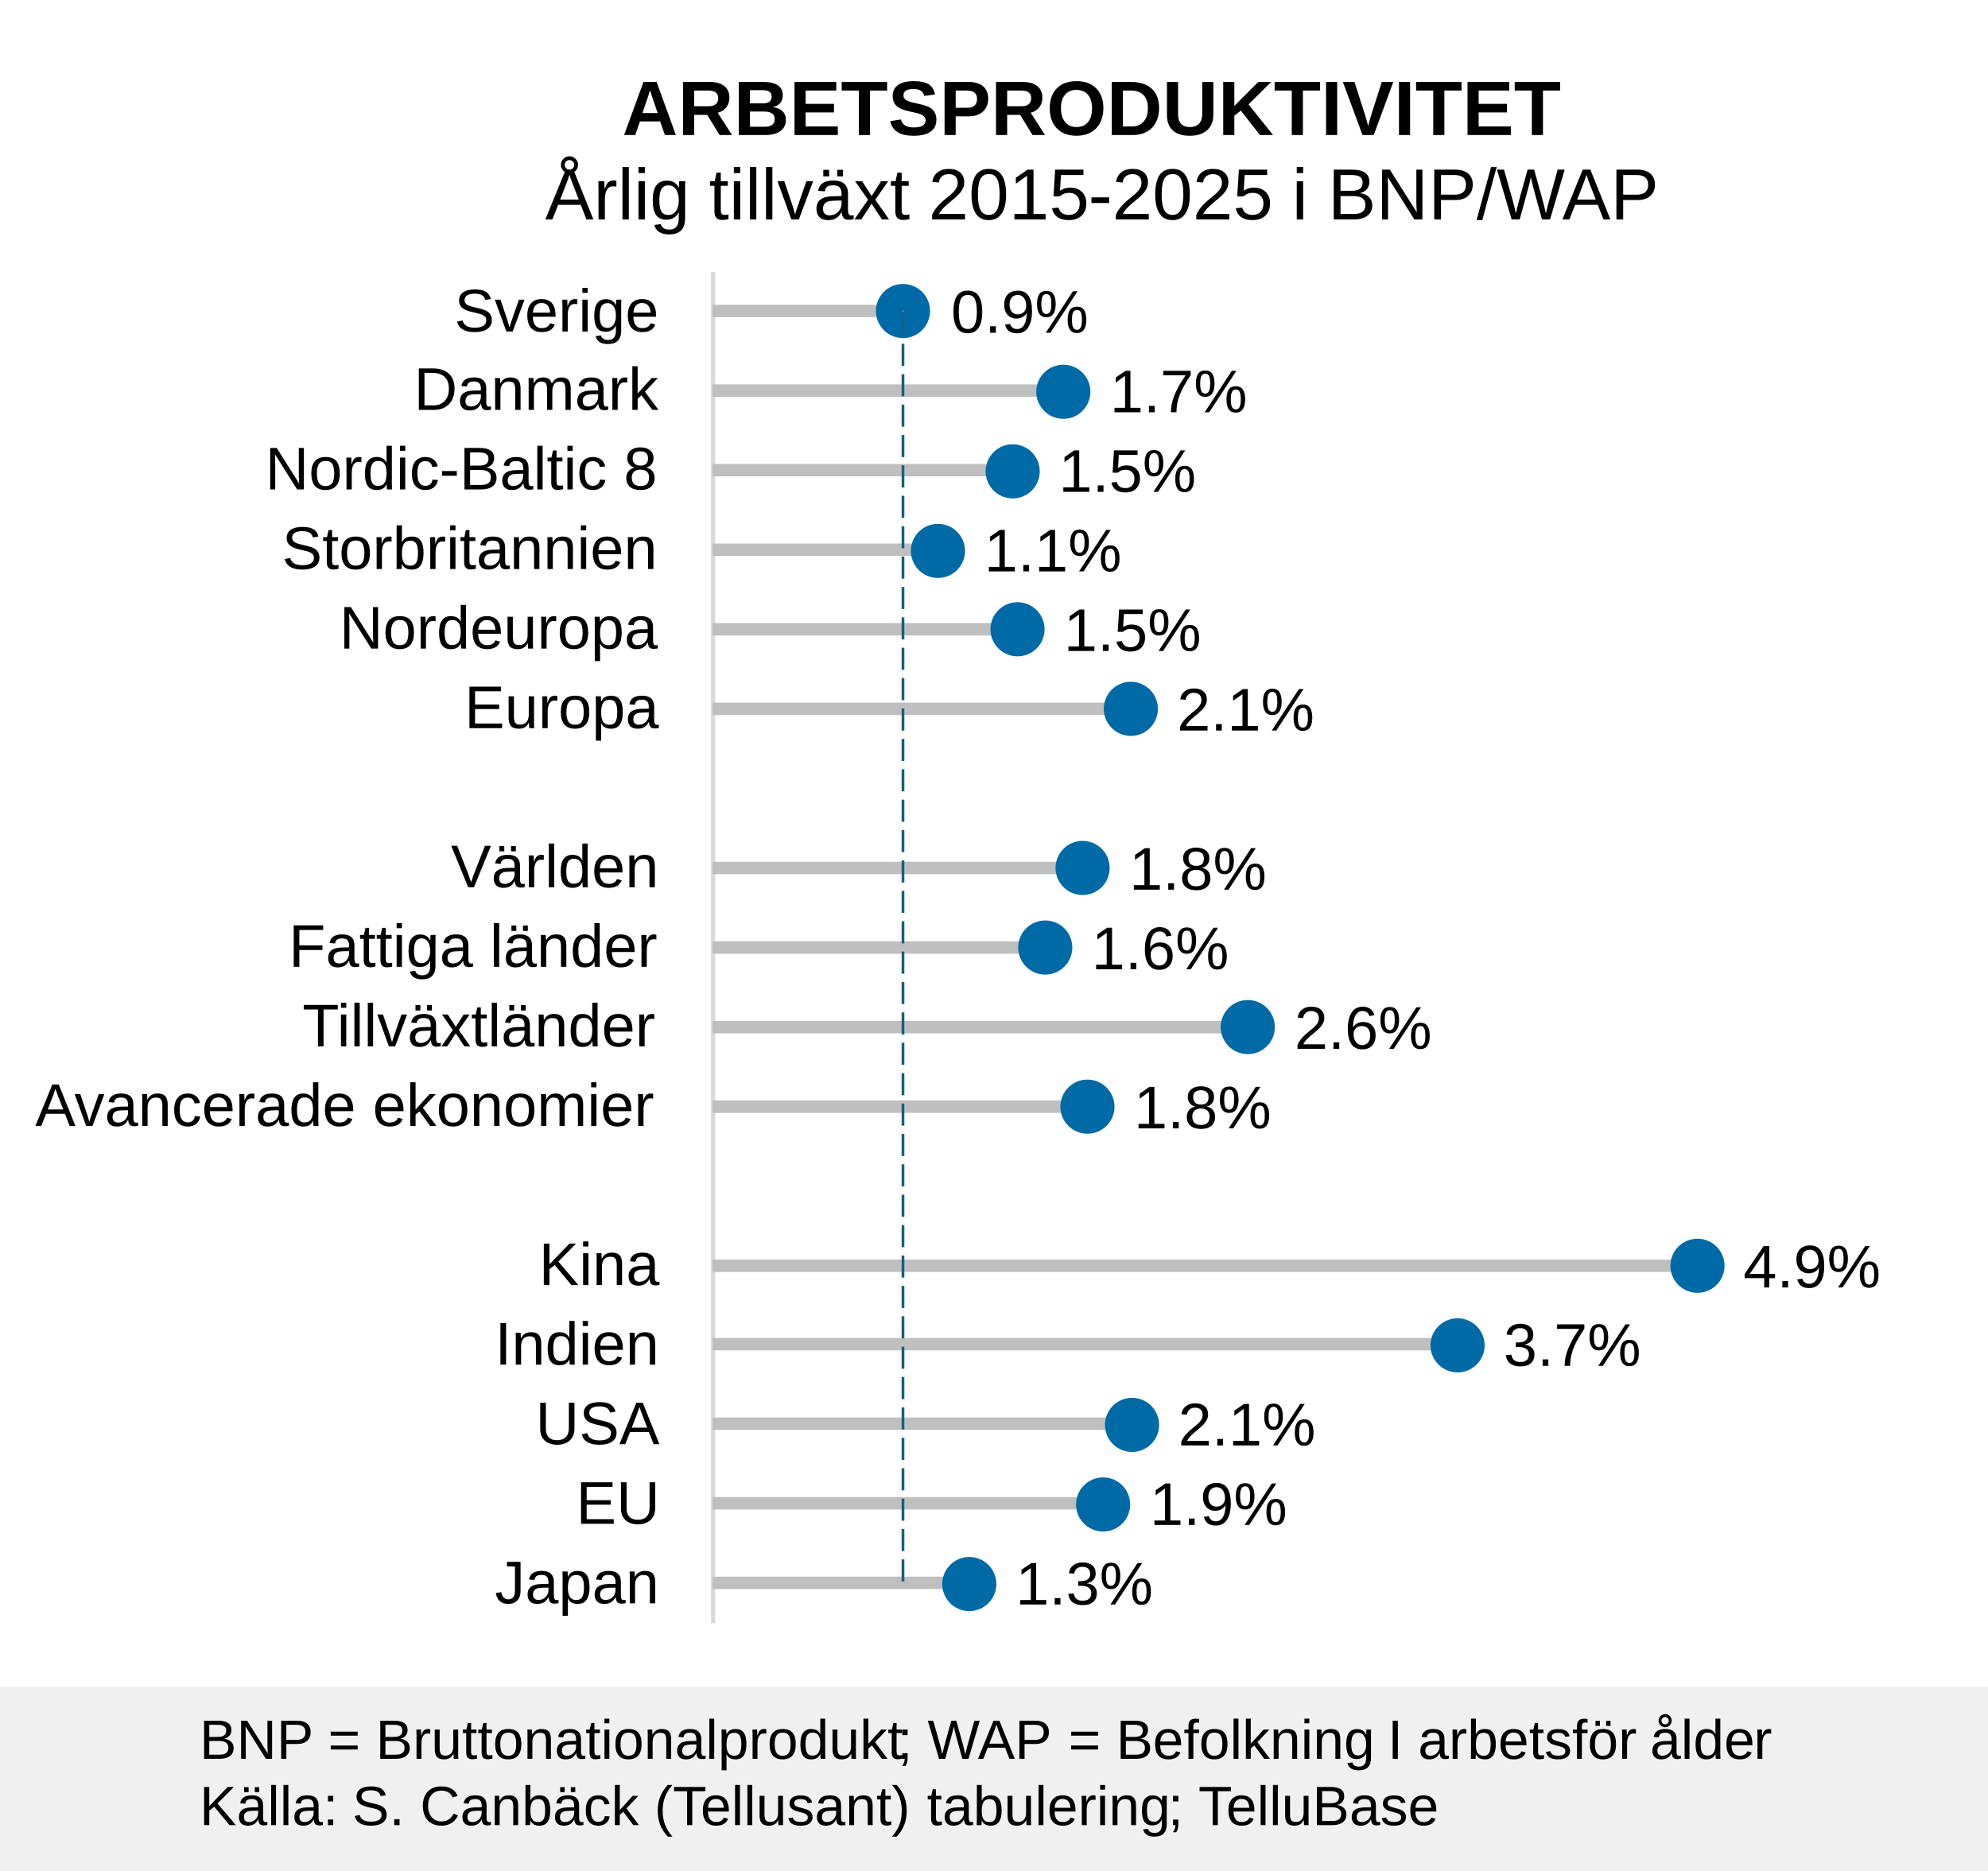
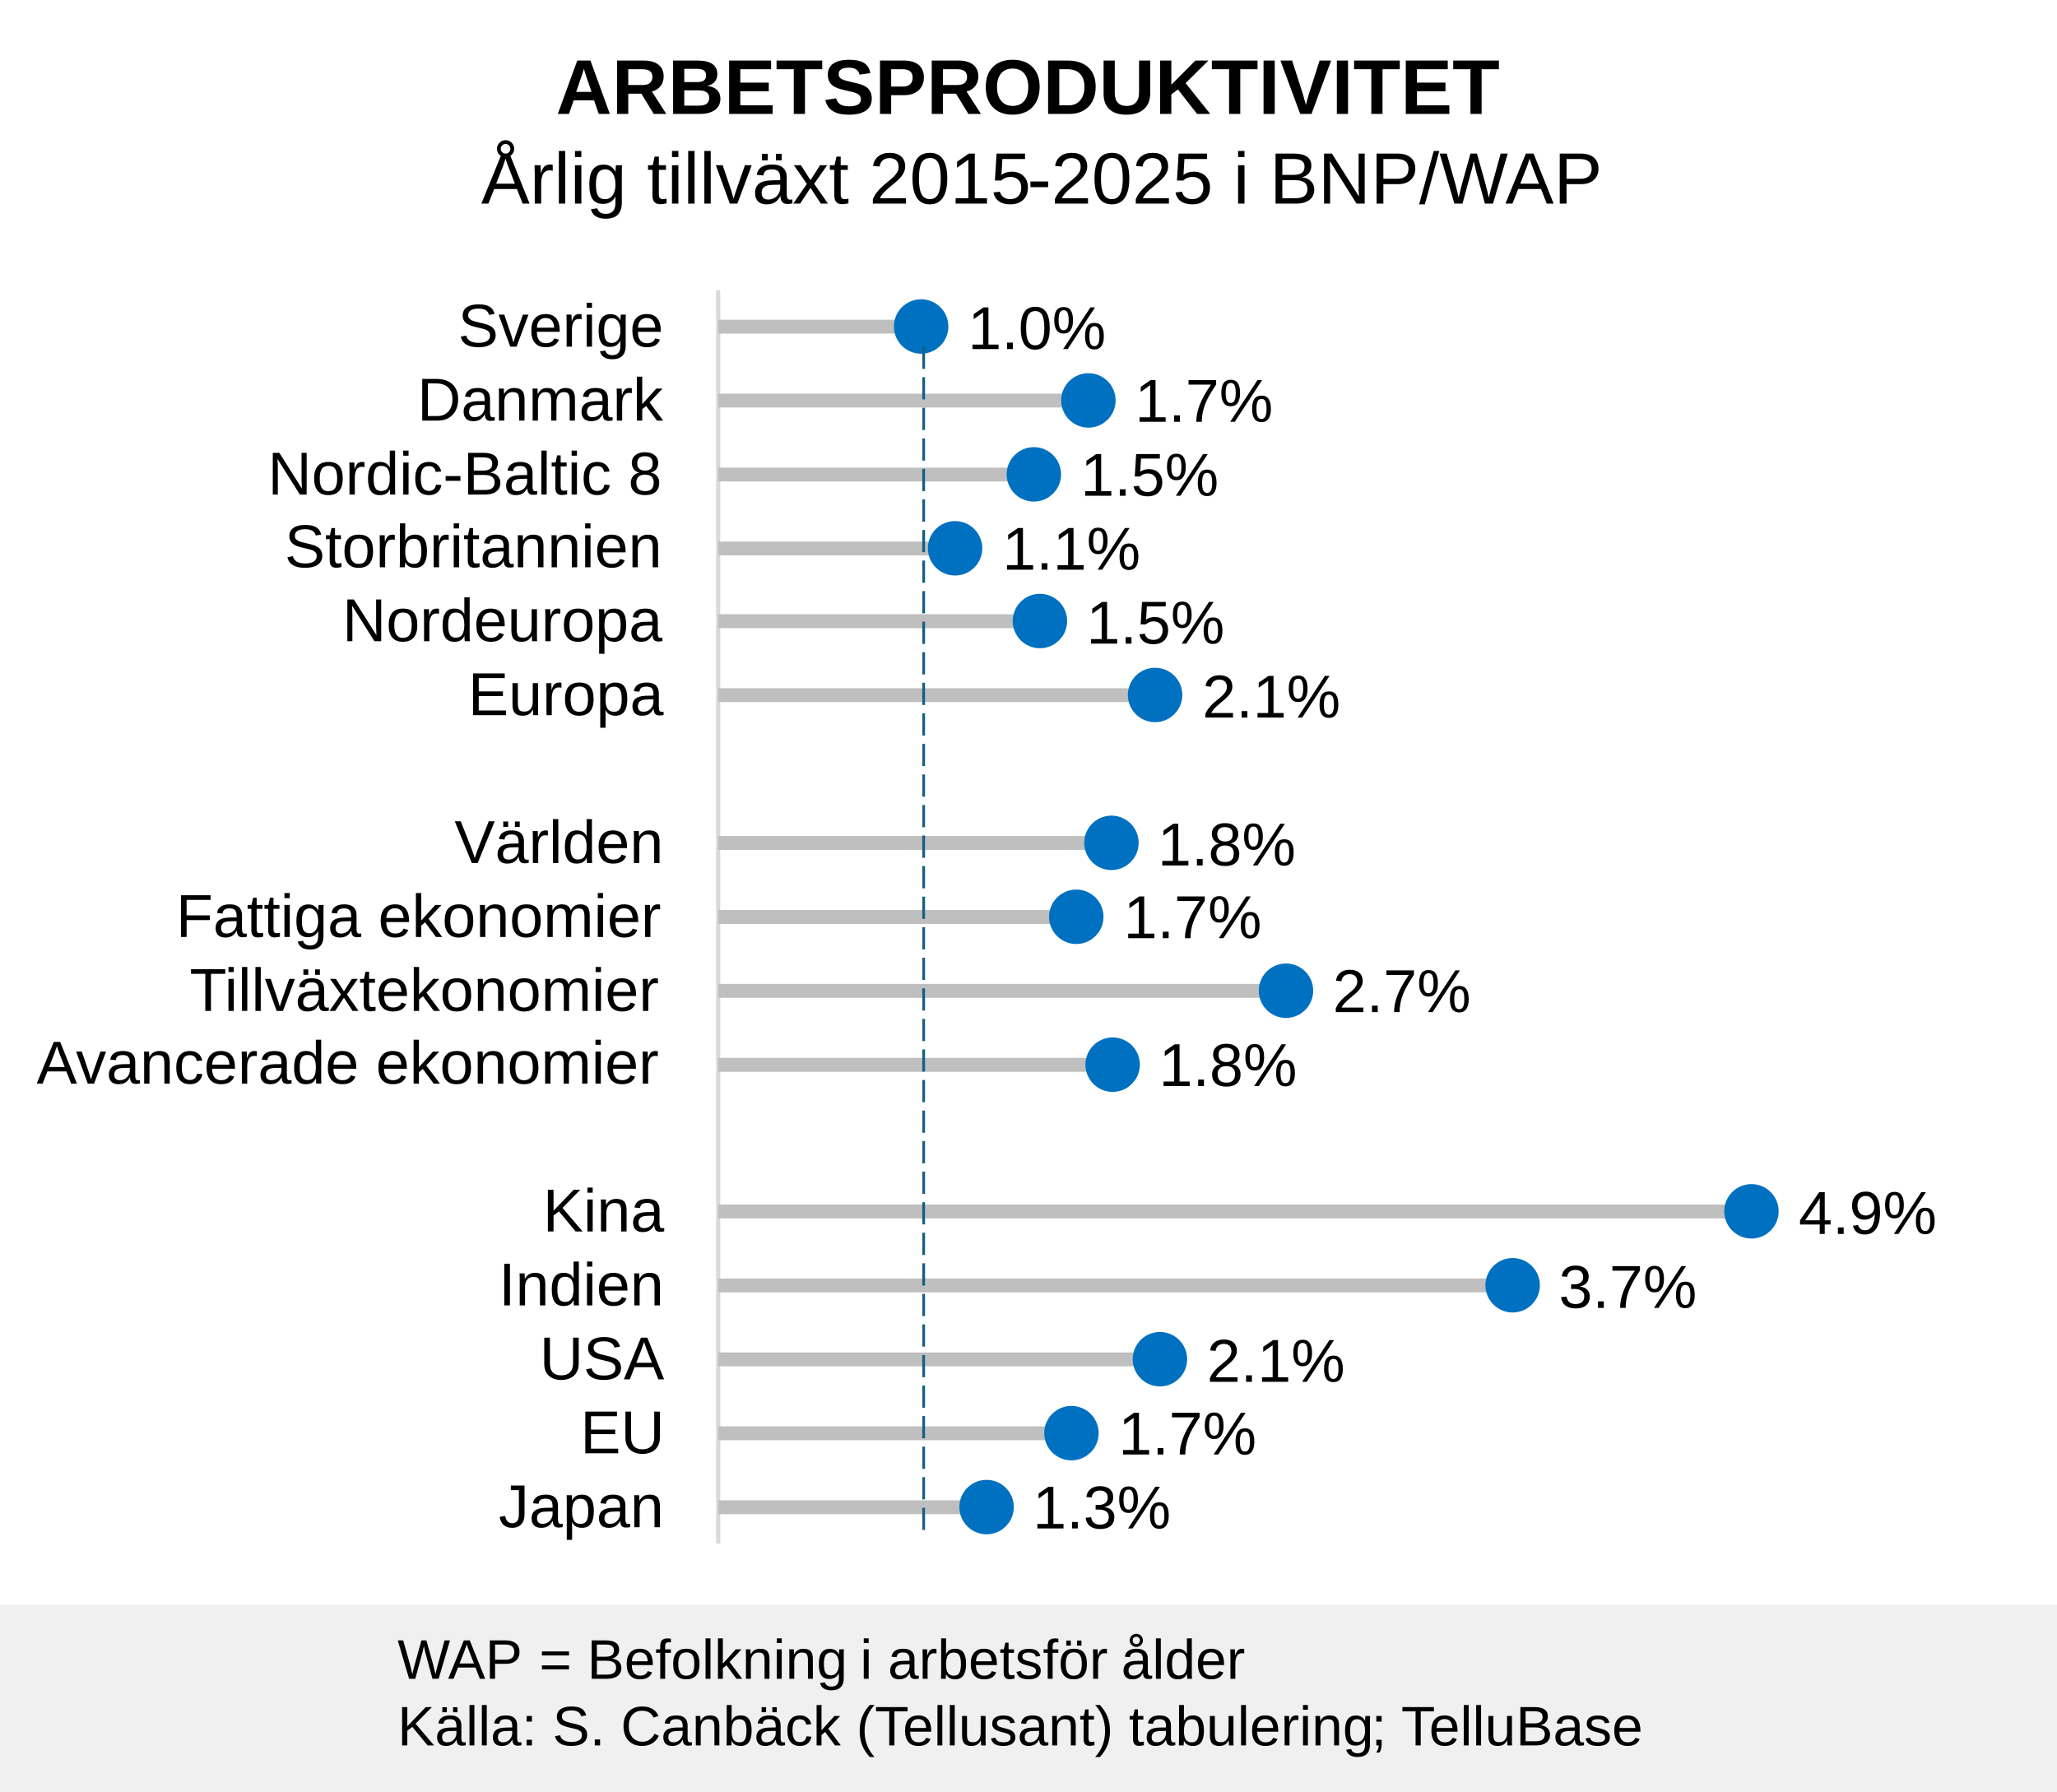
- <svg xmlns="http://www.w3.org/2000/svg" width="1649" height="1552" xml:space="preserve" overflow="hidden">
+ <svg xmlns="http://www.w3.org/2000/svg" width="1697" height="1478" xml:space="preserve" overflow="hidden">
  <defs>
    <clipPath id="clip0">
-       <rect x="347" y="488" width="1649" height="1552" />
+       <rect x="488" y="632" width="1697" height="1478" />
    </clipPath>
  </defs>
-   <g clip-path="url(#clip0)" transform="translate(-347 -488)">
-     <text font-family="Arial,Arial_MSFontService,sans-serif" font-weight="400" font-size="46" transform="matrix(1 0 0 1 512.542 1947)">BNP = </text>
-     <text font-family="Arial,Arial_MSFontService,sans-serif" font-weight="400" font-size="46" transform="matrix(1 0 0 1 658.636 1947)">Bruttonationalprodukt</text>
-     <text font-family="Arial,Arial_MSFontService,sans-serif" font-weight="400" font-size="46" transform="matrix(1 0 0 1 1091.19 1947)">; </text>
-     <text font-family="Arial,Arial_MSFontService,sans-serif" font-weight="400" font-size="46" transform="matrix(1 0 0 1 1116.4 1947)">WAP</text>
-     <text font-family="Arial,Arial_MSFontService,sans-serif" font-weight="400" font-size="46" transform="matrix(1 0 0 1 1233.27 1947)">= </text>
-     <text font-family="Arial,Arial_MSFontService,sans-serif" font-weight="400" font-size="46" transform="matrix(1 0 0 1 1272.8 1947)">B</text>
-     <text font-family="Arial,Arial_MSFontService,sans-serif" font-weight="400" font-size="46" transform="matrix(1 0 0 1 1303.17 1947)">efolkning</text>
-     <text font-family="Arial,Arial_MSFontService,sans-serif" font-weight="400" font-size="46" transform="matrix(1 0 0 1 1497.96 1947)">I </text>
-     <text font-family="Arial,Arial_MSFontService,sans-serif" font-weight="400" font-size="46" transform="matrix(1 0 0 1 1523.17 1947)">arbetsför</text>
-     <text font-family="Arial,Arial_MSFontService,sans-serif" font-weight="400" font-size="46" transform="matrix(1 0 0 1 1715.67 1947)">ålde</text>
-     <text font-family="Arial,Arial_MSFontService,sans-serif" font-weight="400" font-size="46" transform="matrix(1 0 0 1 1801.6 1947)">r</text>
-     <text font-family="Arial,Arial_MSFontService,sans-serif" font-weight="400" font-size="46" transform="matrix(1 0 0 1 512.542 2002)">Källa: </text>
-     <text font-family="Arial,Arial_MSFontService,sans-serif" font-weight="400" font-size="46" transform="matrix(1 0 0 1 639.157 2002)">S. Canbäck (Tellusant) </text>
-     <text font-family="Arial,Arial_MSFontService,sans-serif" font-weight="400" font-size="46" transform="matrix(1 0 0 1 1115.82 2002)">tabulering</text>
-     <text font-family="Arial,Arial_MSFontService,sans-serif" font-weight="400" font-size="46" transform="matrix(1 0 0 1 1315.77 2002)">; </text>
-     <text font-family="Arial,Arial_MSFontService,sans-serif" font-weight="400" font-size="46" transform="matrix(1 0 0 1 1340.98 2002)">TelluBase</text>
-     <rect x="347" y="488" width="1649" height="1399" fill="#FFFFFF" />
+   <g clip-path="url(#clip0)" transform="translate(-488 -632)">
+     <text font-family="Arial,Arial_MSFontService,sans-serif" font-weight="400" font-size="46" transform="matrix(1 0 0 1 815.958 2017)">WAP </text>
+     <text font-family="Arial,Arial_MSFontService,sans-serif" font-weight="400" font-size="46" transform="matrix(1 0 0 1 932.833 2017)">= </text>
+     <text font-family="Arial,Arial_MSFontService,sans-serif" font-weight="400" font-size="46" transform="matrix(1 0 0 1 972.365 2017)">Befolkning</text>
+     <text font-family="Arial,Arial_MSFontService,sans-serif" font-weight="400" font-size="46" transform="matrix(1 0 0 1 1197.52 2017)">i</text>
+     <text font-family="Arial,Arial_MSFontService,sans-serif" font-weight="400" font-size="46" transform="matrix(1 0 0 1 1220.44 2017)">arbetsför</text>
+     <text font-family="Arial,Arial_MSFontService,sans-serif" font-weight="400" font-size="46" transform="matrix(1 0 0 1 1412.94 2017)">ålder</text>
+     <text font-family="Arial,Arial_MSFontService,sans-serif" font-weight="400" font-size="46" transform="matrix(1 0 0 1 815.958 2072)">Källa: S. Canbäck (Tellusant) </text>
+     <text font-family="Arial,Arial_MSFontService,sans-serif" font-weight="400" font-size="46" transform="matrix(1 0 0 1 1419.24 2072)">tabulering</text>
+     <text font-family="Arial,Arial_MSFontService,sans-serif" font-weight="400" font-size="46" transform="matrix(1 0 0 1 1619.19 2072)">; TelluBase</text>
+     <rect x="488" y="632" width="1697" height="1324" fill="#FFFFFF" />
    <g>
-       <path d="M0 0 0 1121" stroke="#D9D9D9" stroke-width="3.438" stroke-linejoin="round" stroke-miterlimit="10" fill="none" fill-rule="evenodd" transform="matrix(1 0 0 -1 938.5 1834.5)" />
+       <path d="M0 0 0 1034" stroke="#D9D9D9" stroke-width="3.438" stroke-linejoin="round" stroke-miterlimit="10" fill="none" fill-rule="evenodd" transform="matrix(1 0 0 -1 1080.5 1905.5)" />
    </g>
    <g>
-       <path d="M1151 1801 938 1801" stroke="#BFBFBF" stroke-width="10.312" stroke-linejoin="round" stroke-miterlimit="10" fill="none" />
+       <path d="M1301.5 1875.5 1080.5 1875.5" stroke="#BFBFBF" stroke-width="11.458" stroke-linejoin="round" stroke-miterlimit="10" fill="none" />
    </g>
    <g>
-       <path d="M1262 1735 938 1735" stroke="#BFBFBF" stroke-width="10.312" stroke-linejoin="round" stroke-miterlimit="10" fill="none" />
+       <path d="M1371.5 1814.5 1080.5 1814.5" stroke="#BFBFBF" stroke-width="11.458" stroke-linejoin="round" stroke-miterlimit="10" fill="none" />
    </g>
    <g>
-       <path d="M1285 1669 938 1669" stroke="#BFBFBF" stroke-width="10.312" stroke-linejoin="round" stroke-miterlimit="10" fill="none" />
+       <path d="M1444.5 1753.5 1080.5 1753.5" stroke="#BFBFBF" stroke-width="11.458" stroke-linejoin="round" stroke-miterlimit="10" fill="none" />
    </g>
    <g>
-       <path d="M1555 1603 938 1603" stroke="#BFBFBF" stroke-width="10.312" stroke-linejoin="round" stroke-miterlimit="10" fill="none" />
+       <path d="M1735.5 1692.5 1080.5 1692.5" stroke="#BFBFBF" stroke-width="11.458" stroke-linejoin="round" stroke-miterlimit="10" fill="none" />
    </g>
    <g>
-       <path d="M1754 1538 938 1538" stroke="#BFBFBF" stroke-width="10.312" stroke-linejoin="round" stroke-miterlimit="10" fill="none" />
+       <path d="M1932.5 1631.5 1080.5 1631.5" stroke="#BFBFBF" stroke-width="11.458" stroke-linejoin="round" stroke-miterlimit="10" fill="none" />
    </g>
    <g>
-       <path d="M1249 1406 938 1406" stroke="#BFBFBF" stroke-width="10.312" stroke-linejoin="round" stroke-miterlimit="10" fill="none" />
+       <path d="M1405.5 1510.5 1080.5 1510.5" stroke="#BFBFBF" stroke-width="11.458" stroke-linejoin="round" stroke-miterlimit="10" fill="none" />
    </g>
    <g>
-       <path d="M1382 1340 938 1340" stroke="#BFBFBF" stroke-width="10.312" stroke-linejoin="round" stroke-miterlimit="10" fill="none" />
+       <path d="M1548.5 1449.5 1080.5 1449.5" stroke="#BFBFBF" stroke-width="11.458" stroke-linejoin="round" stroke-miterlimit="10" fill="none" />
    </g>
    <g>
-       <path d="M1213 1274 938 1274" stroke="#BFBFBF" stroke-width="10.312" stroke-linejoin="round" stroke-miterlimit="10" fill="none" />
+       <path d="M1375.5 1388.5 1080.5 1388.5" stroke="#BFBFBF" stroke-width="11.458" stroke-linejoin="round" stroke-miterlimit="10" fill="none" />
    </g>
    <g>
-       <path d="M1245 1208 938 1208" stroke="#BFBFBF" stroke-width="10.312" stroke-linejoin="round" stroke-miterlimit="10" fill="none" />
+       <path d="M1404.5 1327.5 1080.5 1327.5" stroke="#BFBFBF" stroke-width="11.458" stroke-linejoin="round" stroke-miterlimit="10" fill="none" />
    </g>
    <g>
-       <path d="M1284 1076 938 1076" stroke="#BFBFBF" stroke-width="10.312" stroke-linejoin="round" stroke-miterlimit="10" fill="none" />
+       <path d="M1440.5 1205.5 1080.5 1205.5" stroke="#BFBFBF" stroke-width="11.458" stroke-linejoin="round" stroke-miterlimit="10" fill="none" />
    </g>
    <g>
-       <path d="M1190 1010 938 1010" stroke="#BFBFBF" stroke-width="10.312" stroke-linejoin="round" stroke-miterlimit="10" fill="none" />
+       <path d="M1345.5 1144.5 1080.5 1144.5" stroke="#BFBFBF" stroke-width="11.458" stroke-linejoin="round" stroke-miterlimit="10" fill="none" />
    </g>
    <g>
-       <path d="M1124 944 938 944" stroke="#BFBFBF" stroke-width="10.312" stroke-linejoin="round" stroke-miterlimit="10" fill="none" />
+       <path d="M1275.5 1084.5 1080.5 1084.5" stroke="#BFBFBF" stroke-width="11.458" stroke-linejoin="round" stroke-miterlimit="10" fill="none" />
    </g>
    <g>
-       <path d="M1186 878 938 878" stroke="#BFBFBF" stroke-width="10.312" stroke-linejoin="round" stroke-miterlimit="10" fill="none" />
+       <path d="M1340.5 1023.5 1080.5 1023.5" stroke="#BFBFBF" stroke-width="11.458" stroke-linejoin="round" stroke-miterlimit="10" fill="none" />
    </g>
    <g>
-       <path d="M1229 812 938 812" stroke="#BFBFBF" stroke-width="10.312" stroke-linejoin="round" stroke-miterlimit="10" fill="none" />
+       <path d="M1385.5 962.5 1080.5 962.5" stroke="#BFBFBF" stroke-width="11.458" stroke-linejoin="round" stroke-miterlimit="10" fill="none" />
    </g>
    <g>
-       <path d="M1097 746 938 746" stroke="#BFBFBF" stroke-width="10.312" stroke-linejoin="round" stroke-miterlimit="10" fill="none" />
+       <path d="M1247.5 901.5 1080.5 901.5" stroke="#BFBFBF" stroke-width="11.458" stroke-linejoin="round" stroke-miterlimit="10" fill="none" />
    </g>
    <g>
-       <path d="M1162 1802C1162 1808.07 1157.07 1812.99 1151 1812.99 1144.92 1812.99 1140 1808.07 1140 1802 1140 1795.92 1144.92 1791 1151 1791 1157.07 1791 1162 1795.92 1162 1802Z" stroke="#006AA7" stroke-width="22.917" stroke-linejoin="round" stroke-miterlimit="10" fill="#006AA7" />
-       <path d="M1273 1736C1273 1742.07 1268.07 1746.99 1262 1746.99 1255.92 1746.99 1251 1742.07 1251 1736 1251 1729.92 1255.92 1725 1262 1725 1268.07 1725 1273 1729.92 1273 1736Z" stroke="#006AA7" stroke-width="22.917" stroke-linejoin="round" stroke-miterlimit="10" fill="#006AA7" />
-       <path d="M1297 1670C1297 1676.07 1292.07 1680.99 1286 1680.99 1279.92 1680.99 1275 1676.07 1275 1670 1275 1663.92 1279.92 1659 1286 1659 1292.07 1659 1297 1663.92 1297 1670Z" stroke="#006AA7" stroke-width="22.917" stroke-linejoin="round" stroke-miterlimit="10" fill="#006AA7" />
-       <path d="M1567 1604C1567 1610.07 1562.07 1614.99 1556 1614.99 1549.92 1614.99 1545 1610.07 1545 1604 1545 1597.92 1549.92 1593 1556 1593 1562.07 1593 1567 1597.92 1567 1604Z" stroke="#006AA7" stroke-width="22.917" stroke-linejoin="round" stroke-miterlimit="10" fill="#006AA7" />
-       <path d="M1766 1538C1766 1544.07 1761.07 1548.99 1755 1548.99 1748.92 1548.99 1744 1544.07 1744 1538 1744 1531.92 1748.92 1527 1755 1527 1761.07 1527 1766 1531.92 1766 1538Z" stroke="#006AA7" stroke-width="22.917" stroke-linejoin="round" stroke-miterlimit="10" fill="#006AA7" />
-       <path d="M1260 1406C1260 1412.07 1255.07 1416.99 1249 1416.99 1242.92 1416.99 1238 1412.07 1238 1406 1238 1399.92 1242.92 1395 1249 1395 1255.07 1395 1260 1399.92 1260 1406Z" stroke="#006AA7" stroke-width="22.917" stroke-linejoin="round" stroke-miterlimit="10" fill="#006AA7" />
-       <path d="M1393 1340C1393 1346.07 1388.07 1350.99 1382 1350.99 1375.92 1350.99 1371 1346.07 1371 1340 1371 1333.92 1375.92 1329 1382 1329 1388.07 1329 1393 1333.92 1393 1340Z" stroke="#006AA7" stroke-width="22.917" stroke-linejoin="round" stroke-miterlimit="10" fill="#006AA7" />
-       <path d="M1225 1274C1225 1280.07 1220.07 1284.99 1214 1284.99 1207.92 1284.99 1203 1280.07 1203 1274 1203 1267.92 1207.92 1263 1214 1263 1220.07 1263 1225 1267.92 1225 1274Z" stroke="#006AA7" stroke-width="22.917" stroke-linejoin="round" stroke-miterlimit="10" fill="#006AA7" />
-       <path d="M1256 1208C1256 1214.07 1251.07 1218.99 1245 1218.99 1238.92 1218.99 1234 1214.07 1234 1208 1234 1201.92 1238.92 1197 1245 1197 1251.07 1197 1256 1201.92 1256 1208Z" stroke="#006AA7" stroke-width="22.917" stroke-linejoin="round" stroke-miterlimit="10" fill="#006AA7" />
-       <path d="M1296 1076C1296 1082.07 1291.07 1086.99 1285 1086.99 1278.92 1086.99 1274 1082.07 1274 1076 1274 1069.92 1278.92 1065 1285 1065 1291.07 1065 1296 1069.92 1296 1076Z" stroke="#006AA7" stroke-width="22.917" stroke-linejoin="round" stroke-miterlimit="10" fill="#006AA7" />
-       <path d="M1202 1010C1202 1016.07 1197.07 1020.99 1191 1020.99 1184.92 1020.99 1180 1016.07 1180 1010 1180 1003.92 1184.92 998.996 1191 998.996 1197.07 998.996 1202 1003.92 1202 1010Z" stroke="#006AA7" stroke-width="22.917" stroke-linejoin="round" stroke-miterlimit="10" fill="#006AA7" />
-       <path d="M1136 944.995C1136 951.07 1131.07 955.995 1125 955.995 1118.92 955.995 1114 951.07 1114 944.995 1114 938.92 1118.92 933.996 1125 933.996 1131.07 933.996 1136 938.92 1136 944.995Z" stroke="#006AA7" stroke-width="22.917" stroke-linejoin="round" stroke-miterlimit="10" fill="#006AA7" />
-       <path d="M1198 878.995C1198 885.07 1193.07 889.995 1187 889.995 1180.92 889.995 1176 885.07 1176 878.995 1176 872.92 1180.92 867.996 1187 867.996 1193.07 867.996 1198 872.92 1198 878.995Z" stroke="#006AA7" stroke-width="22.917" stroke-linejoin="round" stroke-miterlimit="10" fill="#006AA7" />
-       <path d="M1240 812.995C1240 819.07 1235.07 823.995 1229 823.995 1222.92 823.995 1218 819.07 1218 812.995 1218 806.92 1222.92 801.996 1229 801.996 1235.07 801.996 1240 806.92 1240 812.995Z" stroke="#006AA7" stroke-width="22.917" stroke-linejoin="round" stroke-miterlimit="10" fill="#006AA7" />
+       <path d="M1312.92 1875.36C1312.92 1881.43 1307.99 1886.36 1301.92 1886.36 1295.84 1886.36 1290.92 1881.43 1290.92 1875.36 1290.92 1869.28 1295.84 1864.36 1301.92 1864.36 1307.99 1864.36 1312.92 1869.28 1312.92 1875.36Z" stroke="#0070C0" stroke-width="22.917" stroke-linejoin="round" stroke-miterlimit="10" fill="#0070C0" />
+       <path d="M1382.92 1814.36C1382.92 1820.43 1377.99 1825.36 1371.92 1825.36 1365.84 1825.36 1360.92 1820.43 1360.92 1814.36 1360.92 1808.28 1365.84 1803.36 1371.92 1803.36 1377.99 1803.36 1382.92 1808.28 1382.92 1814.36Z" stroke="#0070C0" stroke-width="22.917" stroke-linejoin="round" stroke-miterlimit="10" fill="#0070C0" />
+       <path d="M1455.92 1753.36C1455.92 1759.43 1450.99 1764.36 1444.92 1764.36 1438.84 1764.36 1433.92 1759.43 1433.92 1753.36 1433.92 1747.28 1438.84 1742.36 1444.92 1742.36 1450.99 1742.36 1455.92 1747.28 1455.92 1753.36Z" stroke="#0070C0" stroke-width="22.917" stroke-linejoin="round" stroke-miterlimit="10" fill="#0070C0" />
+       <path d="M1746.92 1692.36C1746.92 1698.43 1741.99 1703.36 1735.92 1703.36 1729.84 1703.36 1724.92 1698.43 1724.92 1692.36 1724.92 1686.28 1729.84 1681.36 1735.92 1681.36 1741.99 1681.36 1746.92 1686.28 1746.92 1692.36Z" stroke="#0070C0" stroke-width="22.917" stroke-linejoin="round" stroke-miterlimit="10" fill="#0070C0" />
+       <path d="M1943.92 1631.36C1943.92 1637.43 1938.99 1642.36 1932.92 1642.36 1926.84 1642.36 1921.92 1637.43 1921.92 1631.36 1921.92 1625.28 1926.84 1620.36 1932.92 1620.36 1938.99 1620.36 1943.92 1625.28 1943.92 1631.36Z" stroke="#0070C0" stroke-width="22.917" stroke-linejoin="round" stroke-miterlimit="10" fill="#0070C0" />
+       <path d="M1416.92 1510.36C1416.92 1516.43 1411.99 1521.36 1405.92 1521.36 1399.84 1521.36 1394.92 1516.43 1394.92 1510.36 1394.92 1504.28 1399.84 1499.36 1405.92 1499.36 1411.99 1499.36 1416.92 1504.28 1416.92 1510.36Z" stroke="#0070C0" stroke-width="22.917" stroke-linejoin="round" stroke-miterlimit="10" fill="#0070C0" />
+       <path d="M1559.92 1449.36C1559.92 1455.43 1554.99 1460.36 1548.92 1460.36 1542.84 1460.36 1537.92 1455.43 1537.92 1449.36 1537.92 1443.28 1542.84 1438.36 1548.92 1438.36 1554.99 1438.36 1559.92 1443.28 1559.92 1449.36Z" stroke="#0070C0" stroke-width="22.917" stroke-linejoin="round" stroke-miterlimit="10" fill="#0070C0" />
+       <path d="M1386.92 1388.36C1386.92 1394.43 1381.99 1399.36 1375.92 1399.36 1369.84 1399.36 1364.92 1394.43 1364.92 1388.36 1364.92 1382.28 1369.84 1377.36 1375.92 1377.36 1381.99 1377.36 1386.92 1382.28 1386.92 1388.36Z" stroke="#0070C0" stroke-width="22.917" stroke-linejoin="round" stroke-miterlimit="10" fill="#0070C0" />
+       <path d="M1415.92 1327.36C1415.92 1333.43 1410.99 1338.36 1404.92 1338.36 1398.84 1338.36 1393.92 1333.43 1393.92 1327.36 1393.92 1321.28 1398.84 1316.36 1404.92 1316.36 1410.99 1316.36 1415.92 1321.28 1415.92 1327.36Z" stroke="#0070C0" stroke-width="22.917" stroke-linejoin="round" stroke-miterlimit="10" fill="#0070C0" />
+       <path d="M1451.92 1205.36C1451.92 1211.43 1446.99 1216.36 1440.92 1216.36 1434.84 1216.36 1429.92 1211.43 1429.92 1205.36 1429.92 1199.28 1434.84 1194.36 1440.92 1194.36 1446.99 1194.36 1451.92 1199.28 1451.92 1205.36Z" stroke="#0070C0" stroke-width="22.917" stroke-linejoin="round" stroke-miterlimit="10" fill="#0070C0" />
+       <path d="M1356.92 1144.36C1356.92 1150.43 1351.99 1155.36 1345.92 1155.36 1339.84 1155.36 1334.92 1150.43 1334.92 1144.36 1334.92 1138.28 1339.84 1133.36 1345.92 1133.36 1351.99 1133.36 1356.92 1138.28 1356.92 1144.36Z" stroke="#0070C0" stroke-width="22.917" stroke-linejoin="round" stroke-miterlimit="10" fill="#0070C0" />
+       <path d="M1286.92 1084.36C1286.92 1090.43 1281.99 1095.36 1275.92 1095.36 1269.84 1095.36 1264.92 1090.43 1264.92 1084.36 1264.92 1078.28 1269.84 1073.36 1275.92 1073.36 1281.99 1073.36 1286.92 1078.28 1286.92 1084.36Z" stroke="#0070C0" stroke-width="22.917" stroke-linejoin="round" stroke-miterlimit="10" fill="#0070C0" />
+       <path d="M1351.92 1023.36C1351.92 1029.43 1346.99 1034.36 1340.92 1034.36 1334.84 1034.36 1329.92 1029.43 1329.92 1023.36 1329.92 1017.28 1334.84 1012.36 1340.92 1012.36 1346.99 1012.36 1351.92 1017.28 1351.92 1023.36Z" stroke="#0070C0" stroke-width="22.917" stroke-linejoin="round" stroke-miterlimit="10" fill="#0070C0" />
+       <path d="M1396.92 962.359C1396.92 968.434 1391.99 973.359 1385.92 973.359 1379.84 973.359 1374.92 968.434 1374.92 962.359 1374.92 956.284 1379.84 951.359 1385.92 951.359 1391.99 951.359 1396.92 956.284 1396.92 962.359Z" stroke="#0070C0" stroke-width="22.917" stroke-linejoin="round" stroke-miterlimit="10" fill="#0070C0" />
+       <path d="M1258.92 901.359C1258.92 907.434 1253.99 912.359 1247.92 912.359 1241.84 912.359 1236.92 907.434 1236.92 901.359 1236.92 895.284 1241.84 890.359 1247.92 890.359 1253.99 890.359 1258.92 895.284 1258.92 901.359Z" stroke="#0070C0" stroke-width="22.917" stroke-linejoin="round" stroke-miterlimit="10" fill="#0070C0" />
    </g>
    <g>
-       <path d="M1107 746C1107 752.075 1102.08 757 1096 757 1089.93 757 1085 752.075 1085 746 1085 739.925 1089.93 735 1096 735 1102.08 735 1107 739.925 1107 746Z" stroke="#006AA7" stroke-width="22.917" stroke-linejoin="round" stroke-miterlimit="10" fill="#FECC02" />
+       <text font-family="Arial,Arial_MSFontService,sans-serif" font-weight="400" font-size="50" transform="matrix(1 0 0 1 1340.02 1893)">1.3%</text>
    </g>
    <g>
-       <text font-family="Arial,Arial_MSFontService,sans-serif" font-weight="400" font-size="50" transform="matrix(1 0 0 1 1189.48 1819)">1.3%</text>
+       <text font-family="Arial,Arial_MSFontService,sans-serif" font-weight="400" font-size="50" transform="matrix(1 0 0 1 1410.64 1832)">1.7%</text>
    </g>
    <g>
-       <text font-family="Arial,Arial_MSFontService,sans-serif" font-weight="400" font-size="50" transform="matrix(1 0 0 1 1300.78 1753)">1.9%</text>
+       <text font-family="Arial,Arial_MSFontService,sans-serif" font-weight="400" font-size="50" transform="matrix(1 0 0 1 1483.65 1772)">2.1%</text>
    </g>
    <g>
-       <text font-family="Arial,Arial_MSFontService,sans-serif" font-weight="400" font-size="50" transform="matrix(1 0 0 1 1324.34 1687)">2.1%</text>
+       <text font-family="Arial,Arial_MSFontService,sans-serif" font-weight="400" font-size="50" transform="matrix(1 0 0 1 1773.97 1711)">3.7%</text>
    </g>
    <g>
-       <text font-family="Arial,Arial_MSFontService,sans-serif" font-weight="400" font-size="50" transform="matrix(1 0 0 1 1594.19 1621)">3.7%</text>
+       <text font-family="Arial,Arial_MSFontService,sans-serif" font-weight="400" font-size="50" transform="matrix(1 0 0 1 1971.88 1650)">4.9%</text>
    </g>
    <g>
-       <text font-family="Arial,Arial_MSFontService,sans-serif" font-weight="400" font-size="50" transform="matrix(1 0 0 1 1793.02 1556)">4.9%</text>
+       <text font-family="Arial,Arial_MSFontService,sans-serif" font-weight="400" font-size="50" transform="matrix(1 0 0 1 1444.11 1528)">1.8%</text>
    </g>
    <g>
-       <text font-family="Arial,Arial_MSFontService,sans-serif" font-weight="400" font-size="50" transform="matrix(1 0 0 1 1287.55 1424)">1.8%</text>
+       <text font-family="Arial,Arial_MSFontService,sans-serif" font-weight="400" font-size="50" transform="matrix(1 0 0 1 1587.48 1467)">2.7%</text>
    </g>
    <g>
-       <text font-family="Arial,Arial_MSFontService,sans-serif" font-weight="400" font-size="50" transform="matrix(1 0 0 1 1420.73 1358)">2.6%</text>
+       <text font-family="Arial,Arial_MSFontService,sans-serif" font-weight="400" font-size="50" transform="matrix(1 0 0 1 1414.95 1406)">1.7%</text>
    </g>
    <g>
-       <text font-family="Arial,Arial_MSFontService,sans-serif" font-weight="400" font-size="50" transform="matrix(1 0 0 1 1252.4 1292)">1.6%</text>
+       <text font-family="Arial,Arial_MSFontService,sans-serif" font-weight="400" font-size="50" transform="matrix(1 0 0 1 1443.06 1346)">1.8%</text>
    </g>
    <g>
-       <text font-family="Arial,Arial_MSFontService,sans-serif" font-weight="400" font-size="50" transform="matrix(1 0 0 1 1283.67 1226)">1.8%</text>
+       <text font-family="Arial,Arial_MSFontService,sans-serif" font-weight="400" font-size="50" transform="matrix(1 0 0 1 1479.93 1224)">2.1%</text>
    </g>
    <g>
-       <text font-family="Arial,Arial_MSFontService,sans-serif" font-weight="400" font-size="50" transform="matrix(1 0 0 1 1323.32 1094)">2.1%</text>
+       <text font-family="Arial,Arial_MSFontService,sans-serif" font-weight="400" font-size="50" transform="matrix(1 0 0 1 1384.3 1163)">1.5%</text>
    </g>
    <g>
-       <text font-family="Arial,Arial_MSFontService,sans-serif" font-weight="400" font-size="50" transform="matrix(1 0 0 1 1229.42 1028)">1.5%</text>
+       <text font-family="Arial,Arial_MSFontService,sans-serif" font-weight="400" font-size="50" transform="matrix(1 0 0 1 1314.94 1102)">1.1%</text>
    </g>
    <g>
-       <text font-family="Arial,Arial_MSFontService,sans-serif" font-weight="400" font-size="50" transform="matrix(1 0 0 1 1163.44 962)">1.1%</text>
+       <text font-family="Arial,Arial_MSFontService,sans-serif" font-weight="400" font-size="50" transform="matrix(1 0 0 1 1379.46 1041)">1.5%</text>
    </g>
    <g>
-       <text font-family="Arial,Arial_MSFontService,sans-serif" font-weight="400" font-size="50" transform="matrix(1 0 0 1 1225.18 896)">1.5%</text>
+       <text font-family="Arial,Arial_MSFontService,sans-serif" font-weight="400" font-size="50" transform="matrix(1 0 0 1 1424.29 980)">1.7%</text>
    </g>
    <g>
-       <text font-family="Arial,Arial_MSFontService,sans-serif" font-weight="400" font-size="50" transform="matrix(1 0 0 1 1267.65 830)">1.7%</text>
+       <text font-family="Arial,Arial_MSFontService,sans-serif" font-weight="400" font-size="50" transform="matrix(1 0 0 1 1286.46 920)">1.0%</text>
    </g>
    <g>
-       <text font-family="Arial,Arial_MSFontService,sans-serif" font-weight="400" font-size="50" transform="matrix(1 0 0 1 1135.89 764)">0.9%</text>
+       <text font-family="Arial,Arial_MSFontService,sans-serif" font-weight="400" font-size="50" transform="matrix(1 0 0 1 899.408 1892)">Japan</text>
    </g>
    <g>
-       <text font-family="Arial,Arial_MSFontService,sans-serif" font-weight="400" font-size="50" transform="matrix(1 0 0 1 757.489 1818)">Japan</text>
+       <text font-family="Arial,Arial_MSFontService,sans-serif" font-weight="400" font-size="50" transform="matrix(1 0 0 1 966.783 1831)">EU</text>
    </g>
    <g>
-       <text font-family="Arial,Arial_MSFontService,sans-serif" font-weight="400" font-size="50" transform="matrix(1 0 0 1 824.863 1752)">EU</text>
+       <text font-family="Arial,Arial_MSFontService,sans-serif" font-weight="400" font-size="50" transform="matrix(1 0 0 1 933.164 1770)">USA</text>
    </g>
    <g>
-       <text font-family="Arial,Arial_MSFontService,sans-serif" font-weight="400" font-size="50" transform="matrix(1 0 0 1 791.244 1686)">USA</text>
+       <text font-family="Arial,Arial_MSFontService,sans-serif" font-weight="400" font-size="50" transform="matrix(1 0 0 1 899.408 1709)">Indien</text>
    </g>
    <g>
-       <text font-family="Arial,Arial_MSFontService,sans-serif" font-weight="400" font-size="50" transform="matrix(1 0 0 1 757.488 1620)">Indien</text>
+       <text font-family="Arial,Arial_MSFontService,sans-serif" font-weight="400" font-size="50" transform="matrix(1 0 0 1 935.891 1648)">Kina</text>
    </g>
    <g>
-       <text font-family="Arial,Arial_MSFontService,sans-serif" font-weight="400" font-size="50" transform="matrix(1 0 0 1 793.971 1554)">Kina</text>
+       <text font-family="Arial,Arial_MSFontService,sans-serif" font-weight="400" font-size="50" transform="matrix(1 0 0 1 518.211 1526)">Avancerade ekonomier</text>
    </g>
    <g>
-       <text font-family="Arial,Arial_MSFontService,sans-serif" font-weight="400" font-size="50" transform="matrix(1 0 0 1 376.292 1422)">Avancerade ekonomier</text>
+       <text font-family="Arial,Arial_MSFontService,sans-serif" font-weight="400" font-size="50" transform="matrix(1 0 0 1 644.459 1466)">Tillväxtekonomier</text>
    </g>
    <g>
-       <text font-family="Arial,Arial_MSFontService,sans-serif" font-weight="400" font-size="50" transform="matrix(1 0 0 1 597.804 1356)">Tillväxtländer</text>
+       <text font-family="Arial,Arial_MSFontService,sans-serif" font-weight="400" font-size="50" transform="matrix(1 0 0 1 633.184 1405)">Fattiga ekonomier</text>
    </g>
    <g>
-       <text font-family="Arial,Arial_MSFontService,sans-serif" font-weight="400" font-size="50" transform="matrix(1 0 0 1 586.529 1290)">Fattiga länder</text>
+       <text font-family="Arial,Arial_MSFontService,sans-serif" font-weight="400" font-size="50" transform="matrix(1 0 0 1 862.993 1344)">Världen</text>
    </g>
    <g>
-       <text font-family="Arial,Arial_MSFontService,sans-serif" font-weight="400" font-size="50" transform="matrix(1 0 0 1 721.073 1224)">Världen</text>
+       <text font-family="Arial,Arial_MSFontService,sans-serif" font-weight="400" font-size="50" transform="matrix(1 0 0 1 874.199 1222)">Europa</text>
    </g>
    <g>
-       <text font-family="Arial,Arial_MSFontService,sans-serif" font-weight="400" font-size="50" transform="matrix(1 0 0 1 732.28 1092)">Europa</text>
+       <text font-family="Arial,Arial_MSFontService,sans-serif" font-weight="400" font-size="50" transform="matrix(1 0 0 1 770.455 1161)">Nordeuropa</text>
    </g>
    <g>
-       <text font-family="Arial,Arial_MSFontService,sans-serif" font-weight="400" font-size="50" transform="matrix(1 0 0 1 628.536 1026)">Nordeuropa</text>
+       <text font-family="Arial,Arial_MSFontService,sans-serif" font-weight="400" font-size="50" transform="matrix(1 0 0 1 722.834 1100)">Storbritannien</text>
    </g>
    <g>
-       <text font-family="Arial,Arial_MSFontService,sans-serif" font-weight="400" font-size="50" transform="matrix(1 0 0 1 580.914 960)">Storbritannien</text>
+       <text font-family="Arial,Arial_MSFontService,sans-serif" font-weight="400" font-size="50" transform="matrix(1 0 0 1 708.946 1040)">Nordic-Baltic 8</text>
    </g>
    <g>
-       <text font-family="Arial,Arial_MSFontService,sans-serif" font-weight="400" font-size="50" transform="matrix(1 0 0 1 567.026 894)">Nordic-Baltic 8</text>
+       <text font-family="Arial,Arial_MSFontService,sans-serif" font-weight="400" font-size="50" transform="matrix(1 0 0 1 832.239 979)">Danmark</text>
    </g>
    <g>
-       <text font-family="Arial,Arial_MSFontService,sans-serif" font-weight="400" font-size="50" transform="matrix(1 0 0 1 690.319 828)">Danmark</text>
+       <text font-family="Arial,Arial_MSFontService,sans-serif" font-weight="400" font-size="50" transform="matrix(1 0 0 1 865.835 918)">Sverige</text>
    </g>
    <g>
-       <text font-family="Arial,Arial_MSFontService,sans-serif" font-weight="400" font-size="50" transform="matrix(1 0 0 1 723.915 763)">Sverige</text>
+       <text font-family="Arial,Arial_MSFontService,sans-serif" font-weight="700" font-size="64" transform="matrix(1 0 0 1 946.579 726)">ARBETSPRODUKTIVITET</text>
    </g>
    <g>
-       <text font-family="Arial,Arial_MSFontService,sans-serif" font-weight="700" font-size="64" transform="matrix(1 0 0 1 863.1 600)">ARBETSPRODUKTIVITET</text>
+       <text font-family="Arial,Arial_MSFontService,sans-serif" font-weight="400" font-size="60" transform="matrix(1 0 0 1 885.002 800)">Årlig tillväxt 2015</text>
    </g>
    <g>
-       <text font-family="Arial,Arial_MSFontService,sans-serif" font-weight="400" font-size="60" transform="matrix(1 0 0 1 799.277 670)">Årlig</text>
+       <text font-family="Arial,Arial_MSFontService,sans-serif" font-weight="400" font-size="60" transform="matrix(1 0 0 1 1335.41 800)">-</text>
    </g>
    <g>
-       <text font-family="Arial,Arial_MSFontService,sans-serif" font-weight="400" font-size="60" transform="matrix(1 0 0 1 935.035 670)">tillväxt</text>
+       <text font-family="Arial,Arial_MSFontService,sans-serif" font-weight="400" font-size="60" transform="matrix(1 0 0 1 1355.25 800)">2025 i BNP/WAP</text>
    </g>
-     <g>
-       <text font-family="Arial,Arial_MSFontService,sans-serif" font-weight="400" font-size="60" transform="matrix(1 0 0 1 1117.13 670)">2015</text>
-     </g>
-     <g>
-       <text font-family="Arial,Arial_MSFontService,sans-serif" font-weight="400" font-size="60" transform="matrix(1 0 0 1 1249.68 670)">-</text>
-     </g>
-     <g>
-       <text font-family="Arial,Arial_MSFontService,sans-serif" font-weight="400" font-size="60" transform="matrix(1 0 0 1 1269.53 670)">2025 </text>
-     </g>
-     <g>
-       <text font-family="Arial,Arial_MSFontService,sans-serif" font-weight="400" font-size="60" transform="matrix(1 0 0 1 1418.62 670)">i</text>
-     </g>
-     <g>
-       <text font-family="Arial,Arial_MSFontService,sans-serif" font-weight="400" font-size="60" transform="matrix(1 0 0 1 1448.41 670)">BNP/WAP</text>
-     </g>
-     <path d="M1096 748 1096 1802.17" stroke="#156082" stroke-width="2.292" stroke-miterlimit="8" stroke-dasharray="18.333 6.875" fill="none" fill-rule="evenodd" />
+     <path d="M1250 918 1250 1894.56" stroke="#156082" stroke-width="2.292" stroke-miterlimit="8" stroke-dasharray="18.333 6.875" fill="none" fill-rule="evenodd" />
  </g>
</svg>
